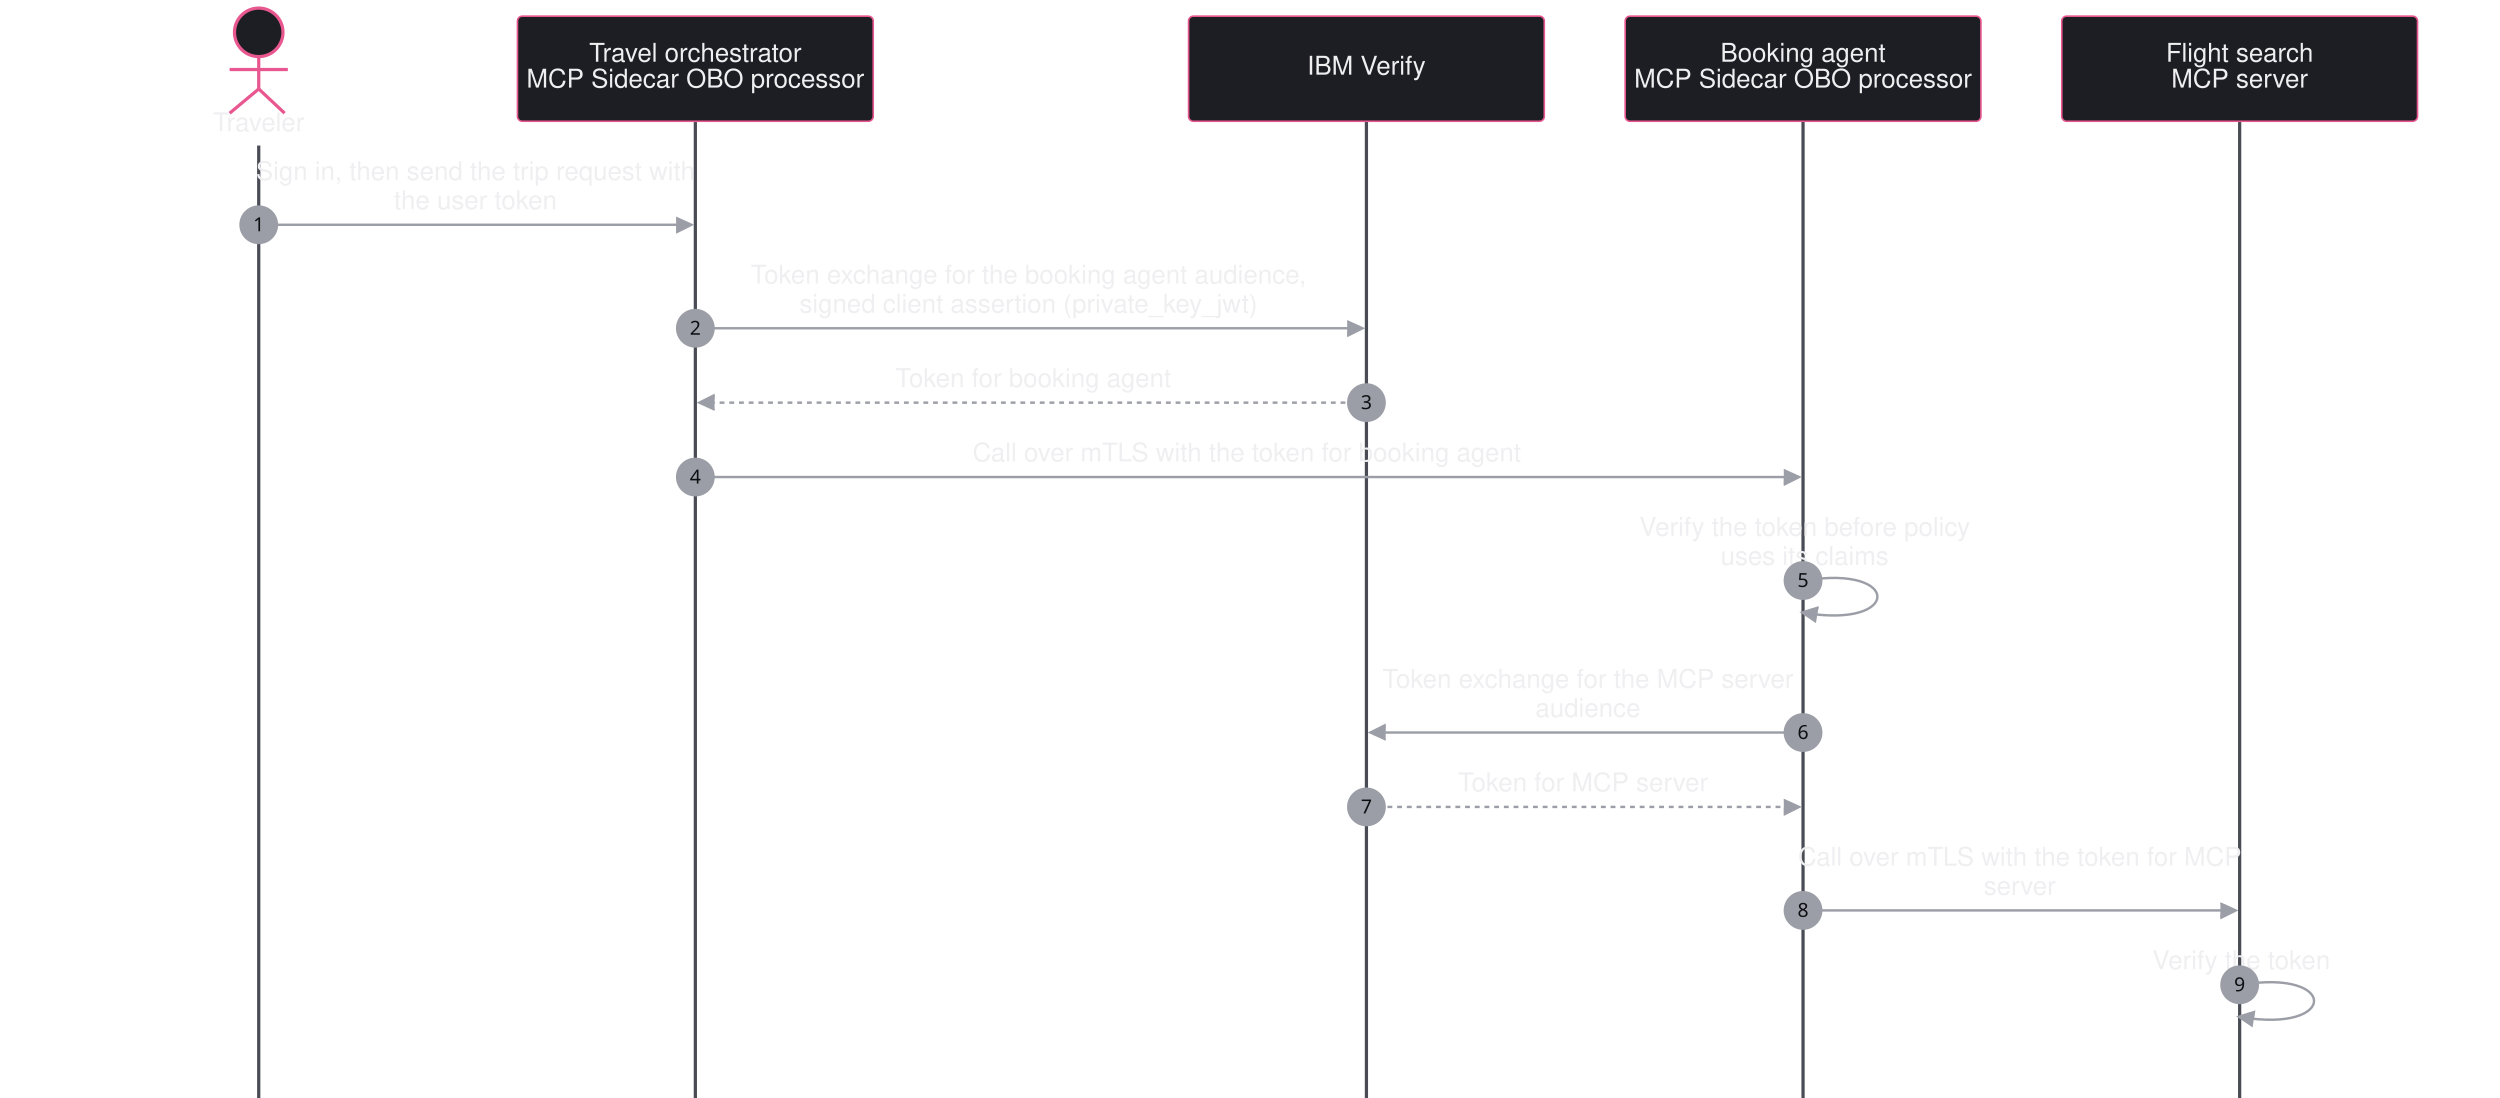
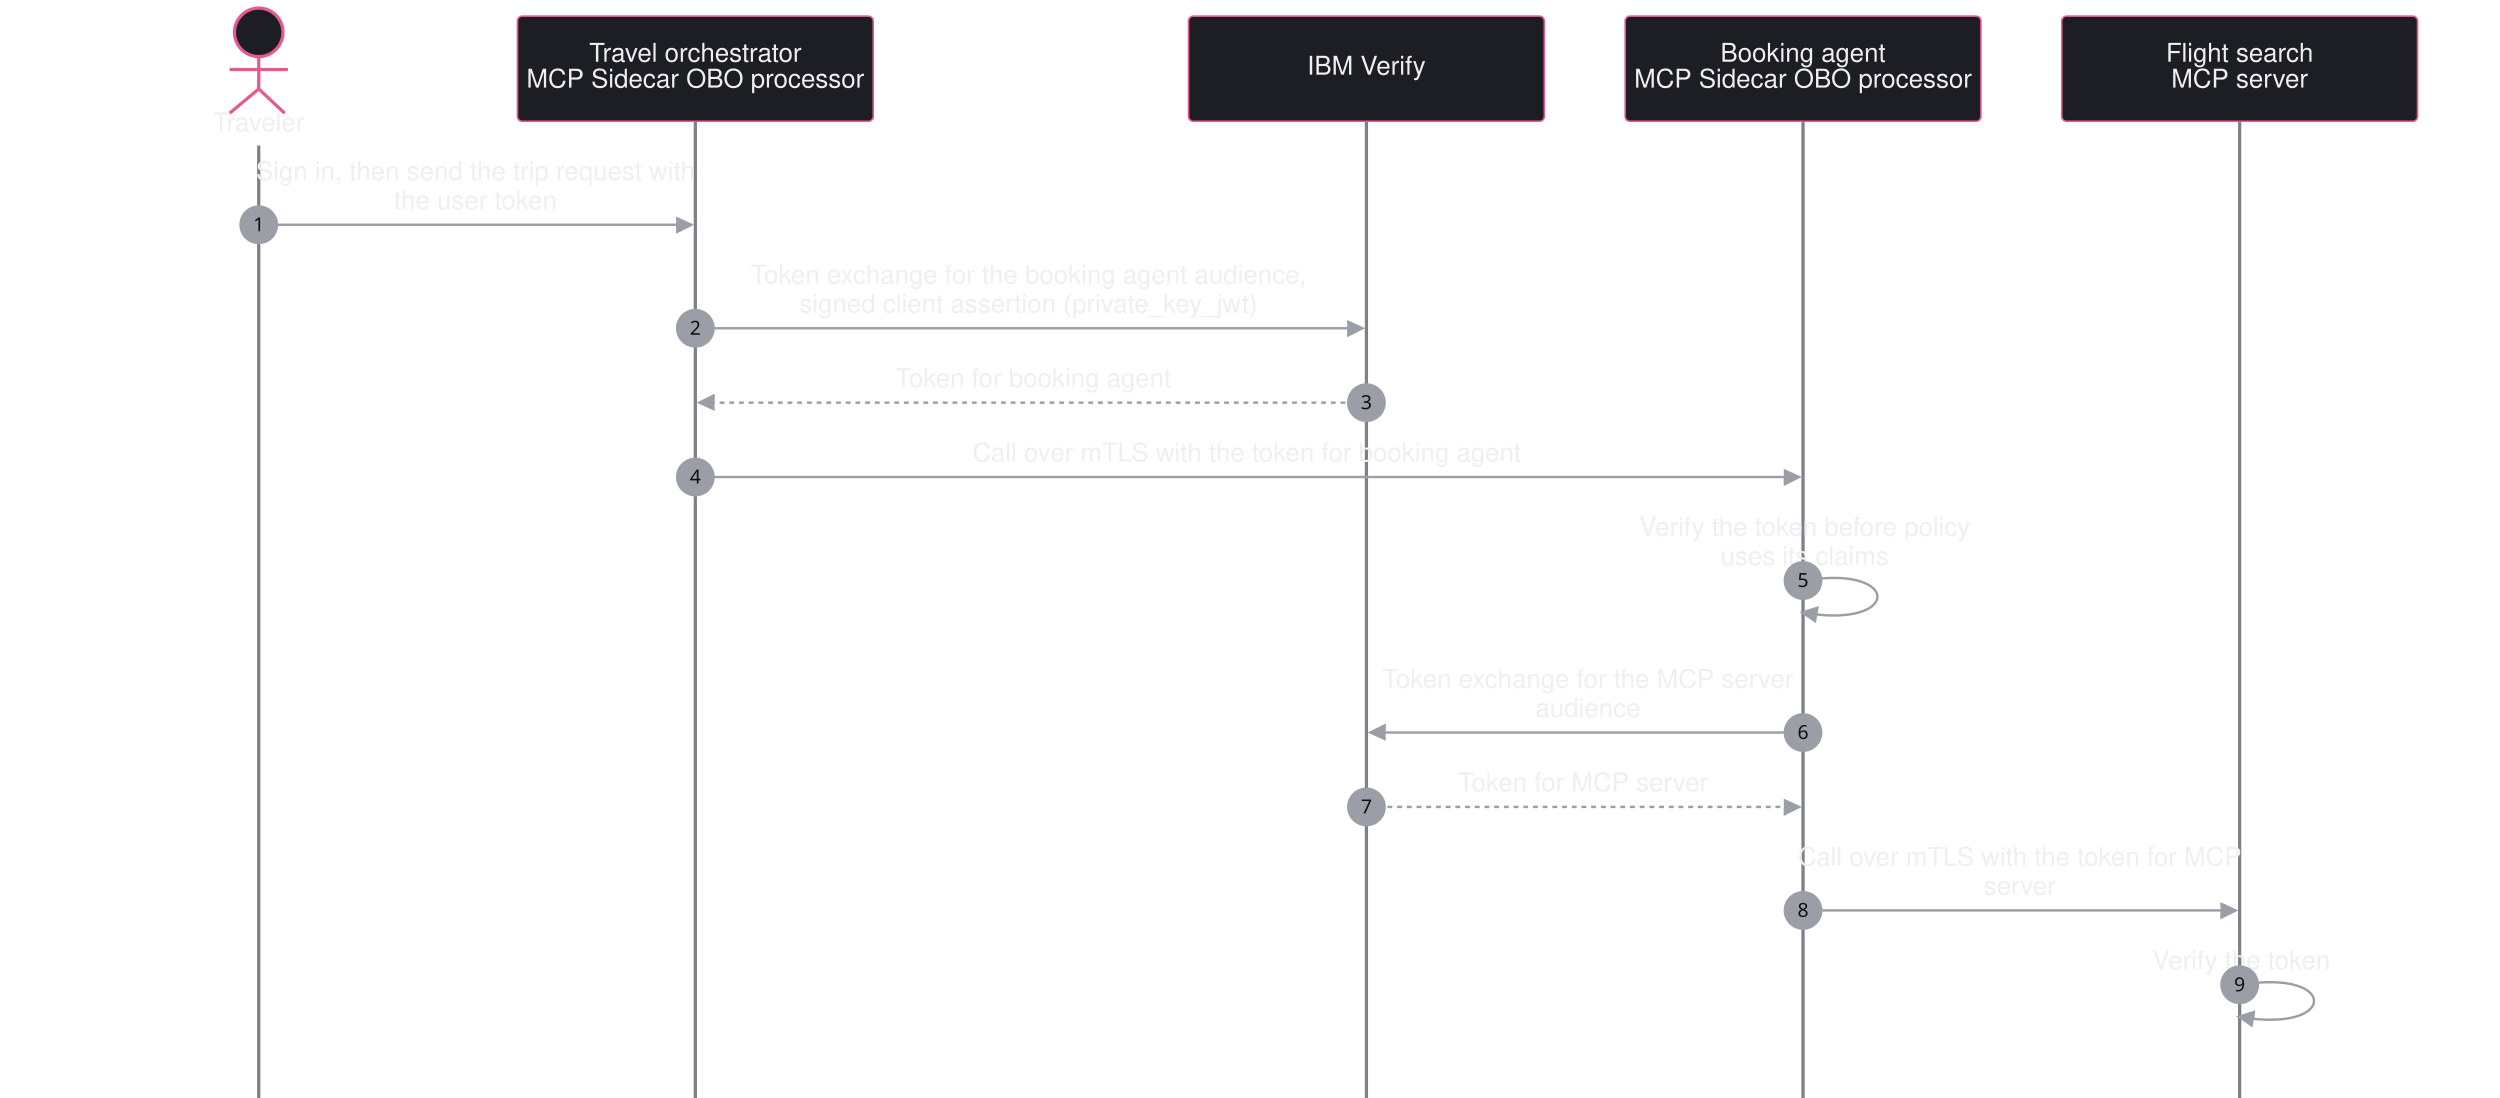
<svg xmlns="http://www.w3.org/2000/svg" id="my-svg" width="100%" style="max-width: 1546px; background-color: rgb(13, 14, 18);" viewBox="-50 -10 1546 679" role="graphics-document document" aria-roledescription="sequence">
  <g>
    <line id="actor4" x1="1335" y1="65" x2="1335" y2="2000" class="actor-line 200" stroke-width="0.5px" stroke="#999" name="mcp" data-et="life-line" data-id="mcp" />
    <g id="root-4" data-et="participant" data-type="participant" data-id="mcp">
      <rect x="1225" y="0" fill="#eaeaea" stroke="#666" width="220" height="65" name="mcp" rx="3" ry="3" class="actor actor-top" />
      <text x="1335" y="32.5" dominant-baseline="central" alignment-baseline="central" class="actor actor-box" style="text-anchor: middle; font-size: 16px; font-weight: 400; font-family: Helvetica, Arial, sans-serif;">
        <tspan x="1335" dy="-8">Flight search</tspan>
      </text>
      <text x="1335" y="32.5" dominant-baseline="central" alignment-baseline="central" class="actor actor-box" style="text-anchor: middle; font-size: 16px; font-weight: 400; font-family: Helvetica, Arial, sans-serif;">
        <tspan x="1335" dy="8">MCP server</tspan>
      </text>
    </g>
  </g>
  <g>
    <line id="actor3" x1="1065" y1="65" x2="1065" y2="2000" class="actor-line 200" stroke-width="0.5px" stroke="#999" name="booking" data-et="life-line" data-id="booking" />
    <g id="root-3" data-et="participant" data-type="participant" data-id="booking">
      <rect x="955" y="0" fill="#eaeaea" stroke="#666" width="220" height="65" name="booking" rx="3" ry="3" class="actor actor-top" />
      <text x="1065" y="32.5" dominant-baseline="central" alignment-baseline="central" class="actor actor-box" style="text-anchor: middle; font-size: 16px; font-weight: 400; font-family: Helvetica, Arial, sans-serif;">
        <tspan x="1065" dy="-8">Booking agent</tspan>
      </text>
      <text x="1065" y="32.5" dominant-baseline="central" alignment-baseline="central" class="actor actor-box" style="text-anchor: middle; font-size: 16px; font-weight: 400; font-family: Helvetica, Arial, sans-serif;">
        <tspan x="1065" dy="8">MCP Sidecar OBO processor</tspan>
      </text>
    </g>
  </g>
  <g>
    <line id="actor2" x1="795" y1="65" x2="795" y2="2000" class="actor-line 200" stroke-width="0.5px" stroke="#999" name="idp" data-et="life-line" data-id="idp" />
    <g id="root-2" data-et="participant" data-type="participant" data-id="idp">
      <rect x="685" y="0" fill="#eaeaea" stroke="#666" width="220" height="65" name="idp" rx="3" ry="3" class="actor actor-top" />
      <text x="795" y="32.5" dominant-baseline="central" alignment-baseline="central" class="actor actor-box" style="text-anchor: middle; font-size: 16px; font-weight: 400; font-family: Helvetica, Arial, sans-serif;">
        <tspan x="795" dy="0">IBM Verify</tspan>
      </text>
    </g>
  </g>
  <g>
    <line id="actor1" x1="380" y1="65" x2="380" y2="2000" class="actor-line 200" stroke-width="0.5px" stroke="#999" name="orch" data-et="life-line" data-id="orch" />
    <g id="root-1" data-et="participant" data-type="participant" data-id="orch">
      <rect x="270" y="0" fill="#eaeaea" stroke="#666" width="220" height="65" name="orch" rx="3" ry="3" class="actor actor-top" />
      <text x="380" y="32.5" dominant-baseline="central" alignment-baseline="central" class="actor actor-box" style="text-anchor: middle; font-size: 16px; font-weight: 400; font-family: Helvetica, Arial, sans-serif;">
        <tspan x="380" dy="-8">Travel orchestrator</tspan>
      </text>
      <text x="380" y="32.5" dominant-baseline="central" alignment-baseline="central" class="actor actor-box" style="text-anchor: middle; font-size: 16px; font-weight: 400; font-family: Helvetica, Arial, sans-serif;">
        <tspan x="380" dy="8">MCP Sidecar OBO processor</tspan>
      </text>
    </g>
  </g>
  <g>
    <line id="actor0" x1="110" y1="80" x2="110" y2="2000" class="actor-line 200" stroke-width="0.5px" stroke="#999" name="traveler" data-et="life-line" data-id="traveler" />
  </g>
-   <style>#my-svg{font-family:Helvetica,Arial,sans-serif;font-size:16px;fill:#efeff1;}@keyframes edge-animation-frame{from{stroke-dashoffset:0;}}@keyframes dash{to{stroke-dashoffset:0;}}#my-svg .edge-animation-slow{stroke-dasharray:9,5!important;stroke-dashoffset:900;animation:dash 50s linear infinite;stroke-linecap:round;}#my-svg .edge-animation-fast{stroke-dasharray:9,5!important;stroke-dashoffset:900;animation:dash 20s linear infinite;stroke-linecap:round;}#my-svg .error-icon{fill:hsl(50, 9.375%, 17.549%);}#my-svg .error-text{fill:rgb(206.055, 207.453, 214.445);stroke:rgb(206.055, 207.453, 214.445);}#my-svg .edge-thickness-normal{stroke-width:1px;}#my-svg .edge-thickness-thick{stroke-width:3.5px;}#my-svg .edge-pattern-solid{stroke-dasharray:0;}#my-svg .edge-thickness-invisible{stroke-width:0;fill:none;}#my-svg .edge-pattern-dashed{stroke-dasharray:3;}#my-svg .edge-pattern-dotted{stroke-dasharray:2;}#my-svg .marker{fill:#9b9ea6;stroke:#9b9ea6;}#my-svg .marker.cross{stroke:#9b9ea6;}#my-svg svg{font-family:Helvetica,Arial,sans-serif;font-size:16px;}#my-svg p{margin:0;}#my-svg .actor{stroke:#e8578f;fill:#1d1e23;stroke-width:1;}#my-svg rect.actor.outer-path[data-look="neo"]{filter:drop-shadow( 1px 2px 2px rgba(185,185,185,1));}#my-svg rect.note[data-look="neo"]{stroke:#4a4c55;fill:#16171c;filter:drop-shadow( 1px 2px 2px rgba(185,185,185,1));}#my-svg text.actor&gt;tspan{fill:#efeff1;stroke:none;}#my-svg .actor-line{stroke:#4a4c55;}#my-svg .innerArc{stroke-width:1.5;stroke-dasharray:none;}#my-svg .messageLine0{stroke-width:1.5;stroke-dasharray:none;stroke:#9b9ea6;}#my-svg .messageLine1{stroke-width:1.5;stroke-dasharray:2,2;stroke:#9b9ea6;}#my-svg [id$="-arrowhead"] path{fill:#9b9ea6;stroke:#9b9ea6;}#my-svg .sequenceNumber{fill:#0d0e12;}#my-svg [id$="-sequencenumber"]{fill:#9b9ea6;}#my-svg [id$="-crosshead"] path{fill:#9b9ea6;stroke:#9b9ea6;}#my-svg .messageText{fill:#efeff1;stroke:none;}#my-svg .labelBox{stroke:#e8578f;fill:#1d1e23;filter:none;}#my-svg .labelText,#my-svg .labelText&gt;tspan{fill:#efeff1;stroke:none;}#my-svg .loopText,#my-svg .loopText&gt;tspan{fill:#efeff1;stroke:none;}#my-svg .sectionTitle,#my-svg .sectionTitle&gt;tspan{fill:#efeff1;stroke:none;}#my-svg .loopLine{stroke-width:2px;stroke-dasharray:2,2;stroke:#e8578f;fill:#e8578f;}#my-svg .note{stroke:#4a4c55;fill:#16171c;}#my-svg .noteText,#my-svg .noteText&gt;tspan{fill:#efeff1;stroke:none;font-weight:normal;}#my-svg .activation0{fill:#24131b;stroke:#7a2e50;}#my-svg .activation1{fill:#24131b;stroke:#7a2e50;}#my-svg .activation2{fill:#24131b;stroke:#7a2e50;}#my-svg .actorPopupMenu{position:absolute;}#my-svg .actorPopupMenuPanel{position:absolute;fill:#1d1e23;box-shadow:0px 8px 16px 0px rgba(0,0,0,0.2);filter:drop-shadow(3px 5px 2px rgb(0 0 0 / 0.4));}#my-svg .actor-man circle,#my-svg line{fill:#1d1e23;stroke-width:2px;}#my-svg g rect.rect{filter:drop-shadow( 1px 2px 2px rgba(185,185,185,1));stroke:#4a4c55;}#my-svg .node .neo-node{stroke:#4a4c55;}#my-svg [data-look="neo"].node rect,#my-svg [data-look="neo"].cluster rect,#my-svg [data-look="neo"].node polygon{stroke:url(#my-svg-gradient);filter:drop-shadow( 1px 2px 2px rgba(185,185,185,1));}#my-svg [data-look="neo"].swimlane.cluster rect{filter:none;}#my-svg [data-look="neo"].node path{stroke:url(#my-svg-gradient);stroke-width:1px;}#my-svg [data-look="neo"].node .outer-path{filter:drop-shadow( 1px 2px 2px rgba(185,185,185,1));}#my-svg [data-look="neo"].node .neo-line path{stroke:#4a4c55;filter:none;}#my-svg [data-look="neo"].node circle{stroke:url(#my-svg-gradient);filter:drop-shadow( 1px 2px 2px rgba(185,185,185,1));}#my-svg [data-look="neo"].node circle .state-start{fill:#000000;}#my-svg [data-look="neo"].icon-shape .icon{fill:url(#my-svg-gradient);filter:drop-shadow( 1px 2px 2px rgba(185,185,185,1));}#my-svg [data-look="neo"].icon-shape .icon-neo path{stroke:url(#my-svg-gradient);filter:drop-shadow( 1px 2px 2px rgba(185,185,185,1));}#my-svg :root{--mermaid-font-family:Helvetica,Arial,sans-serif;}</style>
+   <style>#my-svg{font-family:Helvetica,Arial,sans-serif;font-size:16px;fill:#efeff1;}@keyframes edge-animation-frame{from{stroke-dashoffset:0;}}@keyframes dash{to{stroke-dashoffset:0;}}#my-svg .edge-animation-slow{stroke-dasharray:9,5!important;stroke-dashoffset:900;animation:dash 50s linear infinite;stroke-linecap:round;}#my-svg .edge-animation-fast{stroke-dasharray:9,5!important;stroke-dashoffset:900;animation:dash 20s linear infinite;stroke-linecap:round;}#my-svg .error-icon{fill:hsl(50, 9.375%, 17.549%);}#my-svg .error-text{fill:rgb(206.055, 207.453, 214.445);stroke:rgb(206.055, 207.453, 214.445);}#my-svg .edge-thickness-normal{stroke-width:1px;}#my-svg .edge-thickness-thick{stroke-width:3.5px;}#my-svg .edge-pattern-solid{stroke-dasharray:0;}#my-svg .edge-thickness-invisible{stroke-width:0;fill:none;}#my-svg .edge-pattern-dashed{stroke-dasharray:3;}#my-svg .edge-pattern-dotted{stroke-dasharray:2;}#my-svg .marker{fill:#9b9ea6;stroke:#9b9ea6;}#my-svg .marker.cross{stroke:#9b9ea6;}#my-svg svg{font-family:Helvetica,Arial,sans-serif;font-size:16px;}#my-svg p{margin:0;}#my-svg .actor{stroke:#e8578f;fill:#1d1e23;stroke-width:1;}#my-svg rect.actor.outer-path[data-look="neo"]{filter:drop-shadow( 1px 2px 2px rgba(185,185,185,1));}#my-svg rect.note[data-look="neo"]{stroke:#7d808a;fill:#16171c;filter:drop-shadow( 1px 2px 2px rgba(185,185,185,1));}#my-svg text.actor&gt;tspan{fill:#efeff1;stroke:none;}#my-svg .actor-line{stroke:#7d808a;}#my-svg .innerArc{stroke-width:1.5;stroke-dasharray:none;}#my-svg .messageLine0{stroke-width:1.5;stroke-dasharray:none;stroke:#9b9ea6;}#my-svg .messageLine1{stroke-width:1.5;stroke-dasharray:2,2;stroke:#9b9ea6;}#my-svg [id$="-arrowhead"] path{fill:#9b9ea6;stroke:#9b9ea6;}#my-svg .sequenceNumber{fill:#0d0e12;}#my-svg [id$="-sequencenumber"]{fill:#9b9ea6;}#my-svg [id$="-crosshead"] path{fill:#9b9ea6;stroke:#9b9ea6;}#my-svg .messageText{fill:#efeff1;stroke:none;}#my-svg .labelBox{stroke:#e8578f;fill:#1d1e23;filter:none;}#my-svg .labelText,#my-svg .labelText&gt;tspan{fill:#efeff1;stroke:none;}#my-svg .loopText,#my-svg .loopText&gt;tspan{fill:#efeff1;stroke:none;}#my-svg .sectionTitle,#my-svg .sectionTitle&gt;tspan{fill:#efeff1;stroke:none;}#my-svg .loopLine{stroke-width:2px;stroke-dasharray:2,2;stroke:#e8578f;fill:#e8578f;}#my-svg .note{stroke:#7d808a;fill:#16171c;}#my-svg .noteText,#my-svg .noteText&gt;tspan{fill:#efeff1;stroke:none;font-weight:normal;}#my-svg .activation0{fill:#24131b;stroke:#b5527f;}#my-svg .activation1{fill:#24131b;stroke:#b5527f;}#my-svg .activation2{fill:#24131b;stroke:#b5527f;}#my-svg .actorPopupMenu{position:absolute;}#my-svg .actorPopupMenuPanel{position:absolute;fill:#1d1e23;box-shadow:0px 8px 16px 0px rgba(0,0,0,0.2);filter:drop-shadow(3px 5px 2px rgb(0 0 0 / 0.4));}#my-svg .actor-man circle,#my-svg line{fill:#1d1e23;stroke-width:2px;}#my-svg g rect.rect{filter:drop-shadow( 1px 2px 2px rgba(185,185,185,1));stroke:#7d808a;}#my-svg .node .neo-node{stroke:#7d808a;}#my-svg [data-look="neo"].node rect,#my-svg [data-look="neo"].cluster rect,#my-svg [data-look="neo"].node polygon{stroke:url(#my-svg-gradient);filter:drop-shadow( 1px 2px 2px rgba(185,185,185,1));}#my-svg [data-look="neo"].swimlane.cluster rect{filter:none;}#my-svg [data-look="neo"].node path{stroke:url(#my-svg-gradient);stroke-width:1px;}#my-svg [data-look="neo"].node .outer-path{filter:drop-shadow( 1px 2px 2px rgba(185,185,185,1));}#my-svg [data-look="neo"].node .neo-line path{stroke:#7d808a;filter:none;}#my-svg [data-look="neo"].node circle{stroke:url(#my-svg-gradient);filter:drop-shadow( 1px 2px 2px rgba(185,185,185,1));}#my-svg [data-look="neo"].node circle .state-start{fill:#000000;}#my-svg [data-look="neo"].icon-shape .icon{fill:url(#my-svg-gradient);filter:drop-shadow( 1px 2px 2px rgba(185,185,185,1));}#my-svg [data-look="neo"].icon-shape .icon-neo path{stroke:url(#my-svg-gradient);filter:drop-shadow( 1px 2px 2px rgba(185,185,185,1));}#my-svg :root{--mermaid-font-family:Helvetica,Arial,sans-serif;}</style>
  <g />
  <defs>
    <symbol id="my-svg-computer" width="24" height="24">
      <path transform="scale(.5)" d="M2 2v13h20v-13h-20zm18 11h-16v-9h16v9zm-10.228 6l.466-1h3.524l.467 1h-4.457zm14.228 3h-24l2-6h2.104l-1.33 4h18.45l-1.297-4h2.073l2 6zm-5-10h-14v-7h14v7z" />
    </symbol>
  </defs>
  <defs>
    <symbol id="my-svg-database" fill-rule="evenodd" clip-rule="evenodd">
      <path transform="scale(.5)" d="M12.258.001l.256.004.255.005.253.008.251.01.249.012.247.015.246.016.242.019.241.02.239.023.236.024.233.027.231.028.229.031.225.032.223.034.22.036.217.038.214.04.211.041.208.043.205.045.201.046.198.048.194.05.191.051.187.053.183.054.18.056.175.057.172.059.168.06.163.061.16.063.155.064.15.066.074.033.073.033.071.034.07.034.069.035.068.035.067.035.066.035.064.036.064.036.062.036.06.036.06.037.058.037.058.037.055.038.055.038.053.038.052.038.051.039.05.039.048.039.047.039.045.04.044.04.043.04.041.04.04.041.039.041.037.041.036.041.034.041.033.042.032.042.03.042.029.042.027.042.026.043.024.043.023.043.021.043.02.043.018.044.017.043.015.044.013.044.012.044.011.045.009.044.007.045.006.045.004.045.002.045.001.045v17l-.001.045-.002.045-.004.045-.006.045-.007.045-.009.044-.011.045-.012.044-.013.044-.015.044-.017.043-.018.044-.02.043-.021.043-.023.043-.024.043-.026.043-.027.042-.029.042-.03.042-.032.042-.033.042-.034.041-.036.041-.037.041-.039.041-.04.041-.041.04-.043.04-.044.04-.045.04-.047.039-.048.039-.05.039-.051.039-.052.038-.053.038-.055.038-.055.038-.058.037-.058.037-.06.037-.06.036-.062.036-.064.036-.064.036-.066.035-.067.035-.068.035-.069.035-.07.034-.071.034-.073.033-.074.033-.15.066-.155.064-.16.063-.163.061-.168.06-.172.059-.175.057-.18.056-.183.054-.187.053-.191.051-.194.05-.198.048-.201.046-.205.045-.208.043-.211.041-.214.04-.217.038-.22.036-.223.034-.225.032-.229.031-.231.028-.233.027-.236.024-.239.023-.241.02-.242.019-.246.016-.247.015-.249.012-.251.01-.253.008-.255.005-.256.004-.258.001-.258-.001-.256-.004-.255-.005-.253-.008-.251-.01-.249-.012-.247-.015-.245-.016-.243-.019-.241-.02-.238-.023-.236-.024-.234-.027-.231-.028-.228-.031-.226-.032-.223-.034-.22-.036-.217-.038-.214-.04-.211-.041-.208-.043-.204-.045-.201-.046-.198-.048-.195-.05-.19-.051-.187-.053-.184-.054-.179-.056-.176-.057-.172-.059-.167-.06-.164-.061-.159-.063-.155-.064-.151-.066-.074-.033-.072-.033-.072-.034-.07-.034-.069-.035-.068-.035-.067-.035-.066-.035-.064-.036-.063-.036-.062-.036-.061-.036-.06-.037-.058-.037-.057-.037-.056-.038-.055-.038-.053-.038-.052-.038-.051-.039-.049-.039-.049-.039-.046-.039-.046-.04-.044-.04-.043-.04-.041-.04-.04-.041-.039-.041-.037-.041-.036-.041-.034-.041-.033-.042-.032-.042-.03-.042-.029-.042-.027-.042-.026-.043-.024-.043-.023-.043-.021-.043-.02-.043-.018-.044-.017-.043-.015-.044-.013-.044-.012-.044-.011-.045-.009-.044-.007-.045-.006-.045-.004-.045-.002-.045-.001-.045v-17l.001-.045.002-.045.004-.045.006-.045.007-.045.009-.044.011-.045.012-.044.013-.044.015-.044.017-.043.018-.044.02-.043.021-.043.023-.043.024-.043.026-.043.027-.042.029-.042.03-.042.032-.042.033-.042.034-.041.036-.041.037-.041.039-.041.04-.041.041-.04.043-.04.044-.04.046-.04.046-.039.049-.039.049-.039.051-.039.052-.038.053-.038.055-.038.056-.038.057-.037.058-.037.06-.037.061-.036.062-.036.063-.036.064-.036.066-.035.067-.035.068-.035.069-.035.07-.034.072-.034.072-.033.074-.033.151-.066.155-.064.159-.063.164-.061.167-.06.172-.059.176-.057.179-.056.184-.054.187-.053.19-.051.195-.05.198-.048.201-.046.204-.045.208-.043.211-.041.214-.04.217-.038.22-.036.223-.034.226-.032.228-.031.231-.028.234-.027.236-.024.238-.023.241-.02.243-.019.245-.016.247-.015.249-.012.251-.01.253-.008.255-.005.256-.004.258-.001.258.001zm-9.258 20.499v.01l.001.021.003.021.004.022.005.021.006.022.007.022.009.023.01.022.011.023.012.023.013.023.015.023.016.024.017.023.018.024.019.024.021.024.022.025.023.024.024.025.052.049.056.05.061.051.066.051.07.051.075.051.079.052.084.052.088.052.092.052.097.052.102.051.105.052.11.052.114.051.119.051.123.051.127.05.131.05.135.05.139.048.144.049.147.047.152.047.155.047.16.045.163.045.167.043.171.043.176.041.178.041.183.039.187.039.19.037.194.035.197.035.202.033.204.031.209.03.212.029.216.027.219.025.222.024.226.021.23.02.233.018.236.016.24.015.243.012.246.01.249.008.253.005.256.004.259.001.26-.001.257-.004.254-.005.25-.008.247-.011.244-.012.241-.014.237-.016.233-.018.231-.021.226-.021.224-.024.22-.026.216-.027.212-.028.21-.031.205-.031.202-.034.198-.034.194-.036.191-.037.187-.039.183-.04.179-.04.175-.042.172-.043.168-.044.163-.045.16-.046.155-.046.152-.047.148-.048.143-.049.139-.049.136-.05.131-.05.126-.05.123-.051.118-.052.114-.051.11-.052.106-.052.101-.052.096-.052.092-.052.088-.053.083-.051.079-.052.074-.052.07-.051.065-.051.06-.051.056-.05.051-.05.023-.024.023-.025.021-.024.02-.024.019-.024.018-.024.017-.024.015-.023.014-.024.013-.023.012-.023.01-.023.01-.022.008-.022.006-.022.006-.022.004-.022.004-.021.001-.021.001-.021v-4.127l-.077.055-.08.053-.083.054-.085.053-.087.052-.09.052-.093.051-.095.05-.097.05-.1.049-.102.049-.105.048-.106.047-.109.047-.111.046-.114.045-.115.045-.118.044-.12.043-.122.042-.124.042-.126.041-.128.04-.13.04-.132.038-.134.038-.135.037-.138.037-.139.035-.142.035-.143.034-.144.033-.147.032-.148.031-.15.03-.151.03-.153.029-.154.027-.156.027-.158.026-.159.025-.161.024-.162.023-.163.022-.165.021-.166.02-.167.019-.169.018-.169.017-.171.016-.173.015-.173.014-.175.013-.175.012-.177.011-.178.01-.179.008-.179.008-.181.006-.182.005-.182.004-.184.003-.184.002h-.37l-.184-.002-.184-.003-.182-.004-.182-.005-.181-.006-.179-.008-.179-.008-.178-.01-.176-.011-.176-.012-.175-.013-.173-.014-.172-.015-.171-.016-.17-.017-.169-.018-.167-.019-.166-.02-.165-.021-.163-.022-.162-.023-.161-.024-.159-.025-.157-.026-.156-.027-.155-.027-.153-.029-.151-.03-.15-.03-.148-.031-.146-.032-.145-.033-.143-.034-.141-.035-.14-.035-.137-.037-.136-.037-.134-.038-.132-.038-.13-.04-.128-.04-.126-.041-.124-.042-.122-.042-.12-.044-.117-.043-.116-.045-.113-.045-.112-.046-.109-.047-.106-.047-.105-.048-.102-.049-.1-.049-.097-.05-.095-.05-.093-.052-.09-.051-.087-.052-.085-.053-.083-.054-.08-.054-.077-.054v4.127zm0-5.654v.011l.001.021.003.021.004.021.005.022.006.022.007.022.009.022.01.022.011.023.012.023.013.023.015.024.016.023.017.024.018.024.019.024.021.024.022.024.023.025.024.024.052.05.056.05.061.05.066.051.07.051.075.052.079.051.084.052.088.052.092.052.097.052.102.052.105.052.11.051.114.051.119.052.123.05.127.051.131.05.135.049.139.049.144.048.147.048.152.047.155.046.16.045.163.045.167.044.171.042.176.042.178.04.183.04.187.038.19.037.194.036.197.034.202.033.204.032.209.03.212.028.216.027.219.025.222.024.226.022.23.02.233.018.236.016.24.014.243.012.246.01.249.008.253.006.256.003.259.001.26-.001.257-.003.254-.006.25-.008.247-.01.244-.012.241-.015.237-.016.233-.018.231-.02.226-.022.224-.024.22-.025.216-.027.212-.029.21-.03.205-.032.202-.033.198-.035.194-.036.191-.037.187-.039.183-.039.179-.041.175-.042.172-.043.168-.044.163-.045.16-.045.155-.047.152-.047.148-.048.143-.048.139-.05.136-.049.131-.05.126-.051.123-.051.118-.051.114-.052.11-.052.106-.052.101-.052.096-.052.092-.052.088-.052.083-.052.079-.052.074-.051.07-.052.065-.051.06-.05.056-.051.051-.049.023-.025.023-.024.021-.025.02-.024.019-.024.018-.024.017-.024.015-.023.014-.023.013-.024.012-.022.01-.023.01-.023.008-.022.006-.022.006-.022.004-.021.004-.022.001-.021.001-.021v-4.139l-.077.054-.08.054-.083.054-.085.052-.087.053-.09.051-.093.051-.095.051-.097.05-.1.049-.102.049-.105.048-.106.047-.109.047-.111.046-.114.045-.115.044-.118.044-.12.044-.122.042-.124.042-.126.041-.128.04-.13.039-.132.039-.134.038-.135.037-.138.036-.139.036-.142.035-.143.033-.144.033-.147.033-.148.031-.15.03-.151.03-.153.028-.154.028-.156.027-.158.026-.159.025-.161.024-.162.023-.163.022-.165.021-.166.02-.167.019-.169.018-.169.017-.171.016-.173.015-.173.014-.175.013-.175.012-.177.011-.178.009-.179.009-.179.007-.181.007-.182.005-.182.004-.184.003-.184.002h-.37l-.184-.002-.184-.003-.182-.004-.182-.005-.181-.007-.179-.007-.179-.009-.178-.009-.176-.011-.176-.012-.175-.013-.173-.014-.172-.015-.171-.016-.17-.017-.169-.018-.167-.019-.166-.02-.165-.021-.163-.022-.162-.023-.161-.024-.159-.025-.157-.026-.156-.027-.155-.028-.153-.028-.151-.03-.15-.03-.148-.031-.146-.033-.145-.033-.143-.033-.141-.035-.14-.036-.137-.036-.136-.037-.134-.038-.132-.039-.13-.039-.128-.04-.126-.041-.124-.042-.122-.043-.12-.043-.117-.044-.116-.044-.113-.046-.112-.046-.109-.046-.106-.047-.105-.048-.102-.049-.1-.049-.097-.05-.095-.051-.093-.051-.09-.051-.087-.053-.085-.052-.083-.054-.08-.054-.077-.054v4.139zm0-5.666v.011l.001.02.003.022.004.021.005.022.006.021.007.022.009.023.01.022.011.023.012.023.013.023.015.023.016.024.017.024.018.023.019.024.021.025.022.024.023.024.024.025.052.05.056.05.061.05.066.051.07.051.075.052.079.051.084.052.088.052.092.052.097.052.102.052.105.051.11.052.114.051.119.051.123.051.127.05.131.05.135.05.139.049.144.048.147.048.152.047.155.046.16.045.163.045.167.043.171.043.176.042.178.04.183.04.187.038.19.037.194.036.197.034.202.033.204.032.209.03.212.028.216.027.219.025.222.024.226.021.23.02.233.018.236.017.24.014.243.012.246.01.249.008.253.006.256.003.259.001.26-.001.257-.003.254-.006.25-.008.247-.01.244-.013.241-.014.237-.016.233-.018.231-.02.226-.022.224-.024.22-.025.216-.027.212-.029.21-.03.205-.032.202-.033.198-.035.194-.036.191-.037.187-.039.183-.039.179-.041.175-.042.172-.043.168-.044.163-.045.16-.045.155-.047.152-.047.148-.048.143-.049.139-.049.136-.049.131-.051.126-.05.123-.051.118-.052.114-.051.11-.052.106-.052.101-.052.096-.052.092-.052.088-.052.083-.052.079-.052.074-.052.07-.051.065-.051.06-.051.056-.05.051-.049.023-.025.023-.025.021-.024.02-.024.019-.024.018-.024.017-.024.015-.023.014-.024.013-.023.012-.023.01-.022.01-.023.008-.022.006-.022.006-.022.004-.022.004-.021.001-.021.001-.021v-4.153l-.077.054-.08.054-.083.053-.085.053-.087.053-.09.051-.093.051-.095.051-.097.05-.1.049-.102.048-.105.048-.106.048-.109.046-.111.046-.114.046-.115.044-.118.044-.12.043-.122.043-.124.042-.126.041-.128.04-.13.039-.132.039-.134.038-.135.037-.138.036-.139.036-.142.034-.143.034-.144.033-.147.032-.148.032-.15.03-.151.03-.153.028-.154.028-.156.027-.158.026-.159.024-.161.024-.162.023-.163.023-.165.021-.166.02-.167.019-.169.018-.169.017-.171.016-.173.015-.173.014-.175.013-.175.012-.177.01-.178.01-.179.009-.179.007-.181.006-.182.006-.182.004-.184.003-.184.001-.185.001-.185-.001-.184-.001-.184-.003-.182-.004-.182-.006-.181-.006-.179-.007-.179-.009-.178-.01-.176-.01-.176-.012-.175-.013-.173-.014-.172-.015-.171-.016-.17-.017-.169-.018-.167-.019-.166-.02-.165-.021-.163-.023-.162-.023-.161-.024-.159-.024-.157-.026-.156-.027-.155-.028-.153-.028-.151-.03-.15-.03-.148-.032-.146-.032-.145-.033-.143-.034-.141-.034-.14-.036-.137-.036-.136-.037-.134-.038-.132-.039-.13-.039-.128-.041-.126-.041-.124-.041-.122-.043-.12-.043-.117-.044-.116-.044-.113-.046-.112-.046-.109-.046-.106-.048-.105-.048-.102-.048-.1-.05-.097-.049-.095-.051-.093-.051-.09-.052-.087-.052-.085-.053-.083-.053-.08-.054-.077-.054v4.153zm8.74-8.179l-.257.004-.254.005-.25.008-.247.011-.244.012-.241.014-.237.016-.233.018-.231.021-.226.022-.224.023-.22.026-.216.027-.212.028-.21.031-.205.032-.202.033-.198.034-.194.036-.191.038-.187.038-.183.04-.179.041-.175.042-.172.043-.168.043-.163.045-.16.046-.155.046-.152.048-.148.048-.143.048-.139.049-.136.05-.131.05-.126.051-.123.051-.118.051-.114.052-.11.052-.106.052-.101.052-.096.052-.092.052-.088.052-.083.052-.079.052-.074.051-.07.052-.065.051-.06.05-.056.05-.051.05-.023.025-.023.024-.021.024-.02.025-.019.024-.018.024-.017.023-.015.024-.014.023-.013.023-.012.023-.01.023-.01.022-.008.022-.006.023-.006.021-.004.022-.004.021-.001.021-.001.021.001.021.001.021.004.021.004.022.006.021.006.023.008.022.01.022.01.023.012.023.013.023.014.023.015.024.017.023.018.024.019.024.02.025.021.024.023.024.023.025.051.05.056.05.06.05.065.051.07.052.074.051.079.052.083.052.088.052.092.052.096.052.101.052.106.052.11.052.114.052.118.051.123.051.126.051.131.05.136.05.139.049.143.048.148.048.152.048.155.046.16.046.163.045.168.043.172.043.175.042.179.041.183.04.187.038.191.038.194.036.198.034.202.033.205.032.21.031.212.028.216.027.22.026.224.023.226.022.231.021.233.018.237.016.241.014.244.012.247.011.25.008.254.005.257.004.26.001.26-.001.257-.004.254-.005.25-.008.247-.011.244-.012.241-.014.237-.016.233-.018.231-.021.226-.022.224-.023.22-.026.216-.027.212-.028.21-.031.205-.032.202-.033.198-.034.194-.036.191-.038.187-.038.183-.04.179-.041.175-.042.172-.043.168-.043.163-.045.16-.046.155-.046.152-.048.148-.048.143-.048.139-.049.136-.05.131-.05.126-.051.123-.051.118-.051.114-.052.11-.052.106-.052.101-.052.096-.052.092-.052.088-.052.083-.052.079-.052.074-.051.07-.052.065-.051.06-.05.056-.05.051-.05.023-.025.023-.024.021-.024.02-.025.019-.024.018-.024.017-.023.015-.024.014-.023.013-.023.012-.023.01-.023.01-.022.008-.022.006-.023.006-.021.004-.022.004-.021.001-.021.001-.021-.001-.021-.001-.021-.004-.021-.004-.022-.006-.021-.006-.023-.008-.022-.01-.022-.01-.023-.012-.023-.013-.023-.014-.023-.015-.024-.017-.023-.018-.024-.019-.024-.02-.025-.021-.024-.023-.024-.023-.025-.051-.05-.056-.05-.06-.05-.065-.051-.07-.052-.074-.051-.079-.052-.083-.052-.088-.052-.092-.052-.096-.052-.101-.052-.106-.052-.11-.052-.114-.052-.118-.051-.123-.051-.126-.051-.131-.05-.136-.05-.139-.049-.143-.048-.148-.048-.152-.048-.155-.046-.16-.046-.163-.045-.168-.043-.172-.043-.175-.042-.179-.041-.183-.04-.187-.038-.191-.038-.194-.036-.198-.034-.202-.033-.205-.032-.21-.031-.212-.028-.216-.027-.22-.026-.224-.023-.226-.022-.231-.021-.233-.018-.237-.016-.241-.014-.244-.012-.247-.011-.25-.008-.254-.005-.257-.004-.26-.001-.26.001z" />
    </symbol>
  </defs>
  <defs>
    <symbol id="my-svg-clock" width="24" height="24">
      <path transform="scale(.5)" d="M12 2c5.514 0 10 4.486 10 10s-4.486 10-10 10-10-4.486-10-10 4.486-10 10-10zm0-2c-6.627 0-12 5.373-12 12s5.373 12 12 12 12-5.373 12-12-5.373-12-12-12zm5.848 12.459c.202.038.202.333.001.372-1.907.361-6.045 1.111-6.547 1.111-.719 0-1.301-.582-1.301-1.301 0-.512.77-5.447 1.125-7.445.034-.192.312-.181.343.014l.985 6.238 5.394 1.011z" />
    </symbol>
  </defs>
  <defs>
    <marker id="my-svg-arrowhead" refX="7.9" refY="5" markerUnits="userSpaceOnUse" markerWidth="12" markerHeight="12" orient="auto-start-reverse">
      <path d="M -1 0 L 10 5 L 0 10 z" />
    </marker>
  </defs>
  <defs>
    <marker id="my-svg-crosshead" markerWidth="15" markerHeight="8" orient="auto" refX="4" refY="4.5">
      <path fill="none" stroke="#000000" stroke-width="1pt" d="M 1,2 L 6,7 M 6,2 L 1,7" style="stroke-dasharray: 0, 0;" />
    </marker>
  </defs>
  <defs>
    <marker id="my-svg-filled-head" refX="15.5" refY="7" markerWidth="20" markerHeight="28" orient="auto">
      <path d="M 18,7 L9,13 L14,7 L9,1 Z" />
    </marker>
  </defs>
  <defs>
    <marker id="my-svg-sequencenumber" refX="15" refY="15" markerWidth="60" markerHeight="40" orient="auto">
      <circle cx="15" cy="15" r="6" />
    </marker>
  </defs>
  <defs>
    <marker id="my-svg-solidTopArrowHead" refX="7.9" refY="7.25" markerUnits="userSpaceOnUse" markerWidth="12" markerHeight="12" orient="auto-start-reverse">
      <path d="M 0 0 L 10 8 L 0 8 z" />
    </marker>
  </defs>
  <defs>
    <marker id="my-svg-solidBottomArrowHead" refX="7.9" refY="0.75" markerUnits="userSpaceOnUse" markerWidth="12" markerHeight="12" orient="auto-start-reverse">
      <path d="M 0 0 L 10 0 L 0 8 z" />
    </marker>
  </defs>
  <defs>
    <marker id="my-svg-stickTopArrowHead" refX="7.5" refY="7" markerUnits="userSpaceOnUse" markerWidth="12" markerHeight="12" orient="auto-start-reverse">
      <path d="M 0 0 L 7 7" stroke="black" stroke-width="1.5" fill="none" />
    </marker>
  </defs>
  <defs>
    <marker id="my-svg-stickBottomArrowHead" refX="7.5" refY="0" markerUnits="userSpaceOnUse" markerWidth="12" markerHeight="12" orient="auto-start-reverse">
      <path d="M 0 7 L 7 0" stroke="black" stroke-width="1.5" fill="none" />
    </marker>
  </defs>
  <g class="actor-man actor-top" name="traveler" data-et="participant" data-type="actor" data-id="traveler" style="stroke: rgb(232, 87, 143);">
    <line id="actor-man-torso0" x1="110" y1="25" x2="110" y2="45" />
    <line id="actor-man-arms0" x1="92" y1="33" x2="128" y2="33" />
    <line x1="92" y1="60" x2="110" y2="45" />
    <line x1="110" y1="45" x2="126" y2="60" />
    <circle cx="110" cy="10" r="15" width="220" height="65" />
    <text x="110" y="67.5" dominant-baseline="central" alignment-baseline="central" class="actor actor-man" style="text-anchor: middle; font-size: 16px; font-weight: 400; font-family: Helvetica, Arial, sans-serif;">
      <tspan x="110" dy="0">Traveler</tspan>
    </text>
  </g>
  <text x="244" y="80" text-anchor="middle" dominant-baseline="middle" alignment-baseline="middle" class="messageText" dy="1em" style="font-family: Helvetica, Arial, sans-serif; font-size: 16px; font-weight: 400;">Sign in, then send the trip request with</text>
  <text x="244" y="98" text-anchor="middle" dominant-baseline="middle" alignment-baseline="middle" class="messageText" dy="1em" style="font-family: Helvetica, Arial, sans-serif; font-size: 16px; font-weight: 400;">the user token</text>
  <line x1="117" y1="129" x2="376" y2="129" class="messageLine0" data-et="message" data-id="i1" data-from="traveler" data-to="orch" stroke-width="2" stroke="none" marker-end="url(#my-svg-arrowhead)" style="fill: none;" />
  <line x1="110" y1="129" x2="110" y2="129" stroke-width="0" marker-start="url(#my-svg-sequencenumber)" />
  <text x="110" y="133" font-family="sans-serif" font-size="12px" text-anchor="middle" class="sequenceNumber">1</text>
  <text x="586" y="144" text-anchor="middle" dominant-baseline="middle" alignment-baseline="middle" class="messageText" dy="1em" style="font-family: Helvetica, Arial, sans-serif; font-size: 16px; font-weight: 400;">Token exchange for the booking agent audience,</text>
  <text x="586" y="162" text-anchor="middle" dominant-baseline="middle" alignment-baseline="middle" class="messageText" dy="1em" style="font-family: Helvetica, Arial, sans-serif; font-size: 16px; font-weight: 400;">signed client assertion (private_key_jwt)</text>
  <line x1="387" y1="193" x2="791" y2="193" class="messageLine0" data-et="message" data-id="i2" data-from="orch" data-to="idp" stroke-width="2" stroke="none" marker-end="url(#my-svg-arrowhead)" style="fill: none;" />
  <line x1="380" y1="193" x2="380" y2="193" stroke-width="0" marker-start="url(#my-svg-sequencenumber)" />
  <text x="380" y="197" font-family="sans-serif" font-size="12px" text-anchor="middle" class="sequenceNumber">2</text>
  <text x="589" y="208" text-anchor="middle" dominant-baseline="middle" alignment-baseline="middle" class="messageText" dy="1em" style="font-family: Helvetica, Arial, sans-serif; font-size: 16px; font-weight: 400;">Token for booking agent</text>
  <line x1="800" y1="239" x2="384" y2="239" class="messageLine1" data-et="message" data-id="i3" data-from="idp" data-to="orch" stroke-width="2" stroke="none" marker-end="url(#my-svg-arrowhead)" style="stroke-dasharray: 3, 3; fill: none;" />
  <line x1="795" y1="239" x2="795" y2="239" stroke-width="0" marker-start="url(#my-svg-sequencenumber)" />
  <text x="795" y="243" font-family="sans-serif" font-size="12px" text-anchor="middle" class="sequenceNumber">3</text>
  <text x="721" y="254" text-anchor="middle" dominant-baseline="middle" alignment-baseline="middle" class="messageText" dy="1em" style="font-family: Helvetica, Arial, sans-serif; font-size: 16px; font-weight: 400;">Call over mTLS with the token for booking agent</text>
  <line x1="387" y1="285" x2="1061" y2="285" class="messageLine0" data-et="message" data-id="i4" data-from="orch" data-to="booking" stroke-width="2" stroke="none" marker-end="url(#my-svg-arrowhead)" style="fill: none;" />
  <line x1="380" y1="285" x2="380" y2="285" stroke-width="0" marker-start="url(#my-svg-sequencenumber)" />
  <text x="380" y="289" font-family="sans-serif" font-size="12px" text-anchor="middle" class="sequenceNumber">4</text>
  <text x="1066" y="300" text-anchor="middle" dominant-baseline="middle" alignment-baseline="middle" class="messageText" dy="1em" style="font-family: Helvetica, Arial, sans-serif; font-size: 16px; font-weight: 400;">Verify the token before policy</text>
  <text x="1066" y="318" text-anchor="middle" dominant-baseline="middle" alignment-baseline="middle" class="messageText" dy="1em" style="font-family: Helvetica, Arial, sans-serif; font-size: 16px; font-weight: 400;">uses its claims</text>
  <path d="M 1066,349 C 1126,339 1126,379 1066,369" class="messageLine0" data-et="message" data-id="i5" data-from="booking" data-to="booking" stroke-width="2" stroke="none" marker-end="url(#my-svg-arrowhead)" x1="1072" style="fill: none;" />
  <line x1="1065" y1="349" x2="1065" y2="349" stroke-width="0" marker-start="url(#my-svg-sequencenumber)" />
  <text x="1065" y="353" font-family="sans-serif" font-size="12px" text-anchor="middle" class="sequenceNumber">5</text>
  <text x="932" y="394" text-anchor="middle" dominant-baseline="middle" alignment-baseline="middle" class="messageText" dy="1em" style="font-family: Helvetica, Arial, sans-serif; font-size: 16px; font-weight: 400;">Token exchange for the MCP server</text>
  <text x="932" y="412" text-anchor="middle" dominant-baseline="middle" alignment-baseline="middle" class="messageText" dy="1em" style="font-family: Helvetica, Arial, sans-serif; font-size: 16px; font-weight: 400;">audience</text>
  <line x1="1070" y1="443" x2="799" y2="443" class="messageLine0" data-et="message" data-id="i6" data-from="booking" data-to="idp" stroke-width="2" stroke="none" marker-end="url(#my-svg-arrowhead)" style="fill: none;" />
  <line x1="1065" y1="443" x2="1065" y2="443" stroke-width="0" marker-start="url(#my-svg-sequencenumber)" />
  <text x="1065" y="447" font-family="sans-serif" font-size="12px" text-anchor="middle" class="sequenceNumber">6</text>
  <text x="929" y="458" text-anchor="middle" dominant-baseline="middle" alignment-baseline="middle" class="messageText" dy="1em" style="font-family: Helvetica, Arial, sans-serif; font-size: 16px; font-weight: 400;">Token for MCP server</text>
  <line x1="802" y1="489" x2="1061" y2="489" class="messageLine1" data-et="message" data-id="i7" data-from="idp" data-to="booking" stroke-width="2" stroke="none" marker-end="url(#my-svg-arrowhead)" style="stroke-dasharray: 3, 3; fill: none;" />
  <line x1="795" y1="489" x2="795" y2="489" stroke-width="0" marker-start="url(#my-svg-sequencenumber)" />
  <text x="795" y="493" font-family="sans-serif" font-size="12px" text-anchor="middle" class="sequenceNumber">7</text>
  <text x="1199" y="504" text-anchor="middle" dominant-baseline="middle" alignment-baseline="middle" class="messageText" dy="1em" style="font-family: Helvetica, Arial, sans-serif; font-size: 16px; font-weight: 400;">Call over mTLS with the token for MCP</text>
  <text x="1199" y="522" text-anchor="middle" dominant-baseline="middle" alignment-baseline="middle" class="messageText" dy="1em" style="font-family: Helvetica, Arial, sans-serif; font-size: 16px; font-weight: 400;">server</text>
  <line x1="1072" y1="553" x2="1331" y2="553" class="messageLine0" data-et="message" data-id="i8" data-from="booking" data-to="mcp" stroke-width="2" stroke="none" marker-end="url(#my-svg-arrowhead)" style="fill: none;" />
  <line x1="1065" y1="553" x2="1065" y2="553" stroke-width="0" marker-start="url(#my-svg-sequencenumber)" />
  <text x="1065" y="557" font-family="sans-serif" font-size="12px" text-anchor="middle" class="sequenceNumber">8</text>
  <text x="1336" y="568" text-anchor="middle" dominant-baseline="middle" alignment-baseline="middle" class="messageText" dy="1em" style="font-family: Helvetica, Arial, sans-serif; font-size: 16px; font-weight: 400;">Verify the token</text>
  <path d="M 1336,599 C 1396,589 1396,629 1336,619" class="messageLine0" data-et="message" data-id="i9" data-from="mcp" data-to="mcp" stroke-width="2" stroke="none" marker-end="url(#my-svg-arrowhead)" x1="1342" style="fill: none;" />
  <line x1="1335" y1="599" x2="1335" y2="599" stroke-width="0" marker-start="url(#my-svg-sequencenumber)" />
  <text x="1335" y="603" font-family="sans-serif" font-size="12px" text-anchor="middle" class="sequenceNumber">9</text>
</svg>
